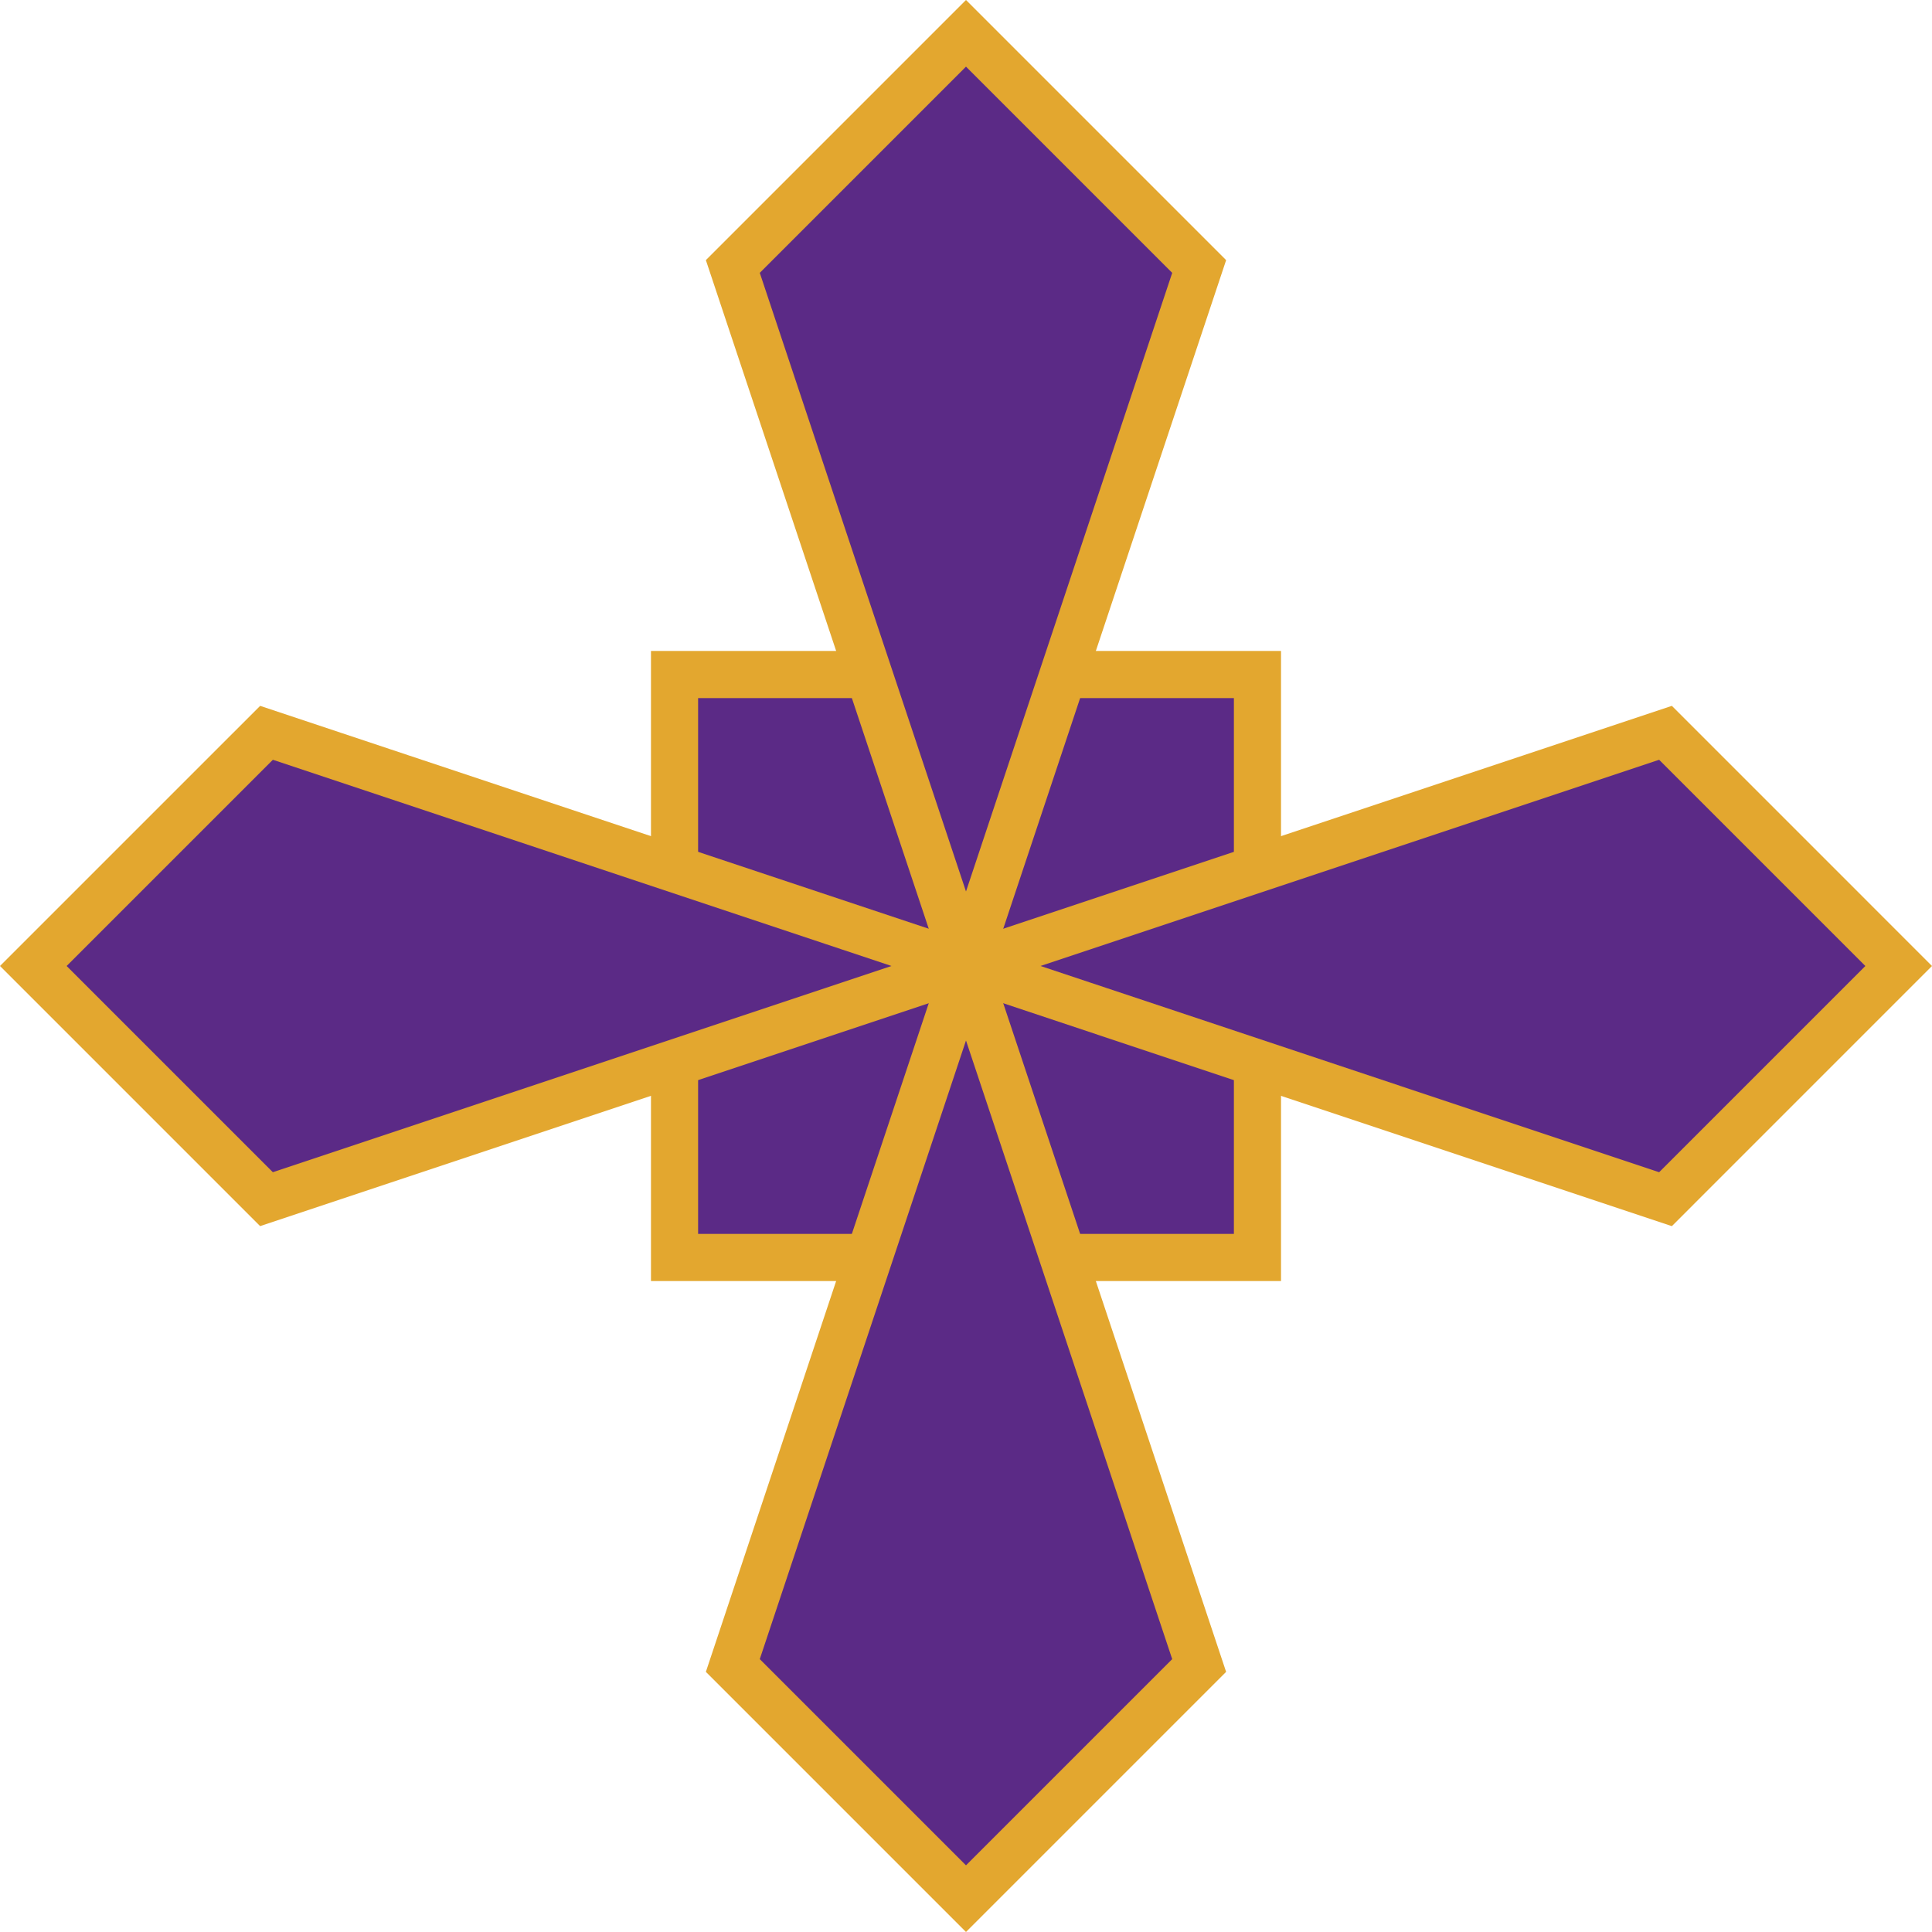
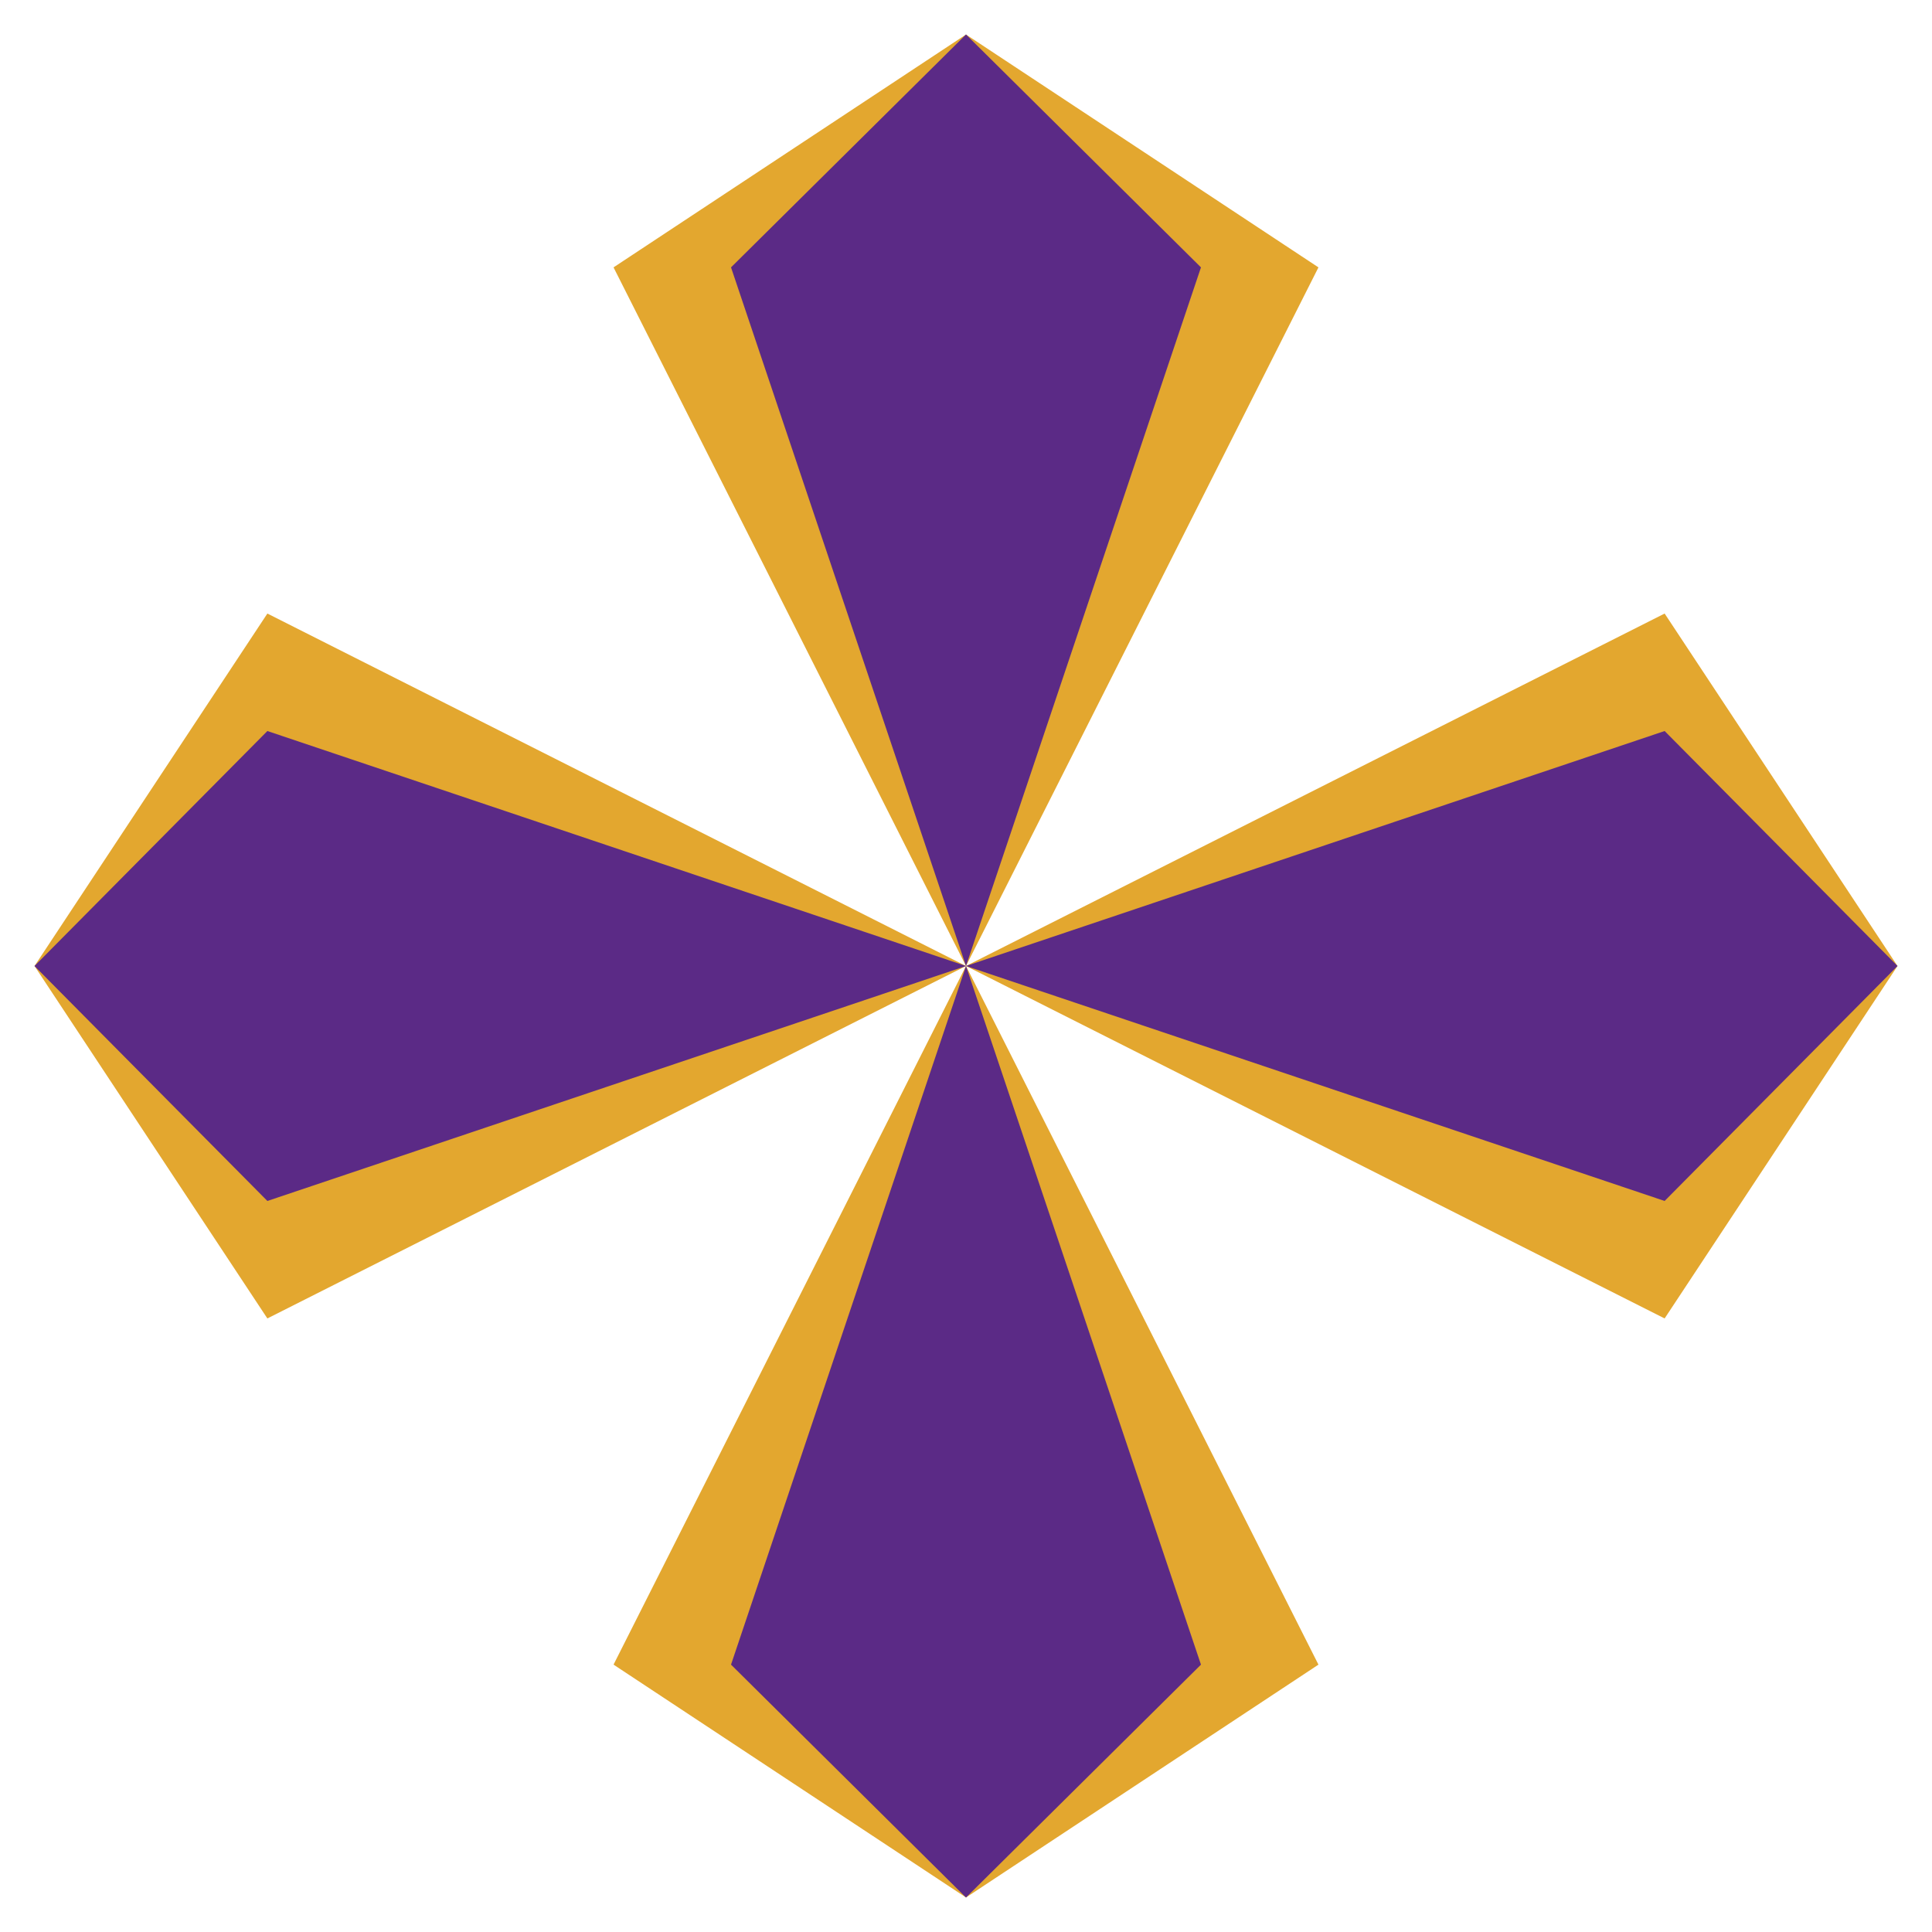
<svg xmlns="http://www.w3.org/2000/svg" width="512" height="512" viewBox="0 0 135.467 135.467" version="1.1" id="svg1">
  <defs id="defs1" />
  <g id="layer1">
-     <rect style="fill:#5b2a86;fill-opacity:1;fill-rule:evenodd;stroke:#e3a72f;stroke-width:3.304;stroke-linecap:round;stroke-linejoin:miter;stroke-dasharray:none;stroke-dashoffset:23.811;stroke-opacity:1;paint-order:fill markers stroke" id="rect30" width="40.873" height="40.873" x="47.297" y="47.297" />
-     <path style="fill:#5b2a86;fill-opacity:1;fill-rule:evenodd;stroke:#e3a72f;stroke-width:3.304;stroke-linecap:round;stroke-linejoin:miter;stroke-dasharray:none;stroke-dashoffset:23.811;stroke-opacity:1;paint-order:fill markers stroke" d="m 67.733,67.733 -16.349,49.047 16.349,16.349 16.349,-16.349 z" id="path19" />
-     <path style="fill:#5b2a86;fill-opacity:1;fill-rule:evenodd;stroke:#e3a72f;stroke-width:3.304;stroke-linecap:round;stroke-linejoin:miter;stroke-dasharray:none;stroke-dashoffset:23.811;stroke-opacity:1;paint-order:fill markers stroke" d="M 67.733,67.733 116.781,84.083 133.13,67.733 116.781,51.384 Z" id="path20" />
-     <path style="fill:#5b2a86;fill-opacity:1;fill-rule:evenodd;stroke:#e3a72f;stroke-width:3.304;stroke-linecap:round;stroke-linejoin:miter;stroke-dasharray:none;stroke-dashoffset:23.811;stroke-opacity:1;paint-order:fill markers stroke" d="M 67.733,67.733 84.083,18.686 67.733,2.336 51.384,18.685 Z" id="path21" />
-     <path style="fill:#5b2a86;fill-opacity:1;fill-rule:evenodd;stroke:#e3a72f;stroke-width:3.304;stroke-linecap:round;stroke-linejoin:miter;stroke-dasharray:none;stroke-dashoffset:23.811;stroke-opacity:1;paint-order:fill markers stroke" d="M 2.336,67.733 18.685,84.082 67.733,67.733 18.686,51.384 Z" id="path22" />
+     <g id="g4">
+       <g id="g3">
+         <g id="g2" style="display:inline">
+           <path style="fill:#e3a72f;fill-opacity:1;fill-rule:evenodd;stroke:none;stroke-width:4.06;stroke-linecap:round;stroke-linejoin:miter;stroke-dasharray:none;stroke-dashoffset:23.811;stroke-opacity:1;paint-order:fill markers stroke" d="M 67.734,67.733 43.02,116.719 67.734,133.048 92.446,116.72 Z" id="path19" />
+           <path style="fill:#e3a72f;fill-opacity:1;fill-rule:evenodd;stroke:none;stroke-width:4.06;stroke-linecap:round;stroke-linejoin:miter;stroke-dasharray:none;stroke-dashoffset:23.811;stroke-opacity:1;paint-order:fill markers stroke" d="M 67.733,67.733 116.719,92.446 133.048,67.733 116.72,43.02 Z" id="path20" />
+           <path style="fill:#e3a72f;fill-opacity:1;fill-rule:evenodd;stroke:none;stroke-width:4.06;stroke-linecap:round;stroke-linejoin:miter;stroke-dasharray:none;stroke-dashoffset:23.811;stroke-opacity:1;paint-order:fill markers stroke" d="M 67.733,67.733 92.446,18.748 67.733,2.419 43.02,18.747 Z" id="path21" />
+           <path style="fill:#e3a72f;fill-opacity:1;fill-rule:evenodd;stroke:none;stroke-width:4.06;stroke-linecap:round;stroke-linejoin:miter;stroke-dasharray:none;stroke-dashoffset:23.811;stroke-opacity:1;paint-order:fill markers stroke" d="M 2.419,67.734 18.747,92.446 67.733,67.734 18.748,43.02 Z" id="path22" />
+         </g>
+       </g>
+       <path style="fill:#5b2a86;fill-opacity:1;fill-rule:evenodd;stroke:none;stroke-width:3.315;stroke-linecap:round;stroke-linejoin:miter;stroke-dasharray:none;stroke-dashoffset:23.811;stroke-opacity:1;paint-order:fill markers stroke" d="m 146.542,153.686 -16.476,48.986 16.476,16.329 16.475,-16.328 z" id="path19-5" transform="translate(-78.80847,-85.95238)" />
+       <path style="fill:#5b2a86;fill-opacity:1;fill-rule:evenodd;stroke:none;stroke-width:3.315;stroke-linecap:round;stroke-linejoin:miter;stroke-dasharray:none;stroke-dashoffset:23.811;stroke-opacity:1;paint-order:fill markers stroke" d="m 146.542,153.685 48.986,16.476 16.329,-16.476 -16.328,-16.475 z" id="path20-3" transform="translate(-78.80847,-85.95238)" />
+       <path style="fill:#5b2a86;fill-opacity:1;fill-rule:evenodd;stroke:none;stroke-width:3.315;stroke-linecap:round;stroke-linejoin:miter;stroke-dasharray:none;stroke-dashoffset:23.811;stroke-opacity:1;paint-order:fill markers stroke" d="M 146.542,153.686 163.017,104.7 146.542,88.371 130.066,104.699 Z" id="path21-5" transform="translate(-78.80847,-85.95238)" />
+       <path style="fill:#5b2a86;fill-opacity:1;fill-rule:evenodd;stroke:none;stroke-width:3.315;stroke-linecap:round;stroke-linejoin:miter;stroke-dasharray:none;stroke-dashoffset:23.811;stroke-opacity:1;paint-order:fill markers stroke" d="M 81.227,153.686 97.556,170.161 146.542,153.686 97.556,137.21 Z" id="path22-6" transform="translate(-78.80847,-85.95238)" />
+       <g id="g1" transform="translate(-78.80847,-85.95238)" />
+     </g>
  </g>
</svg>
